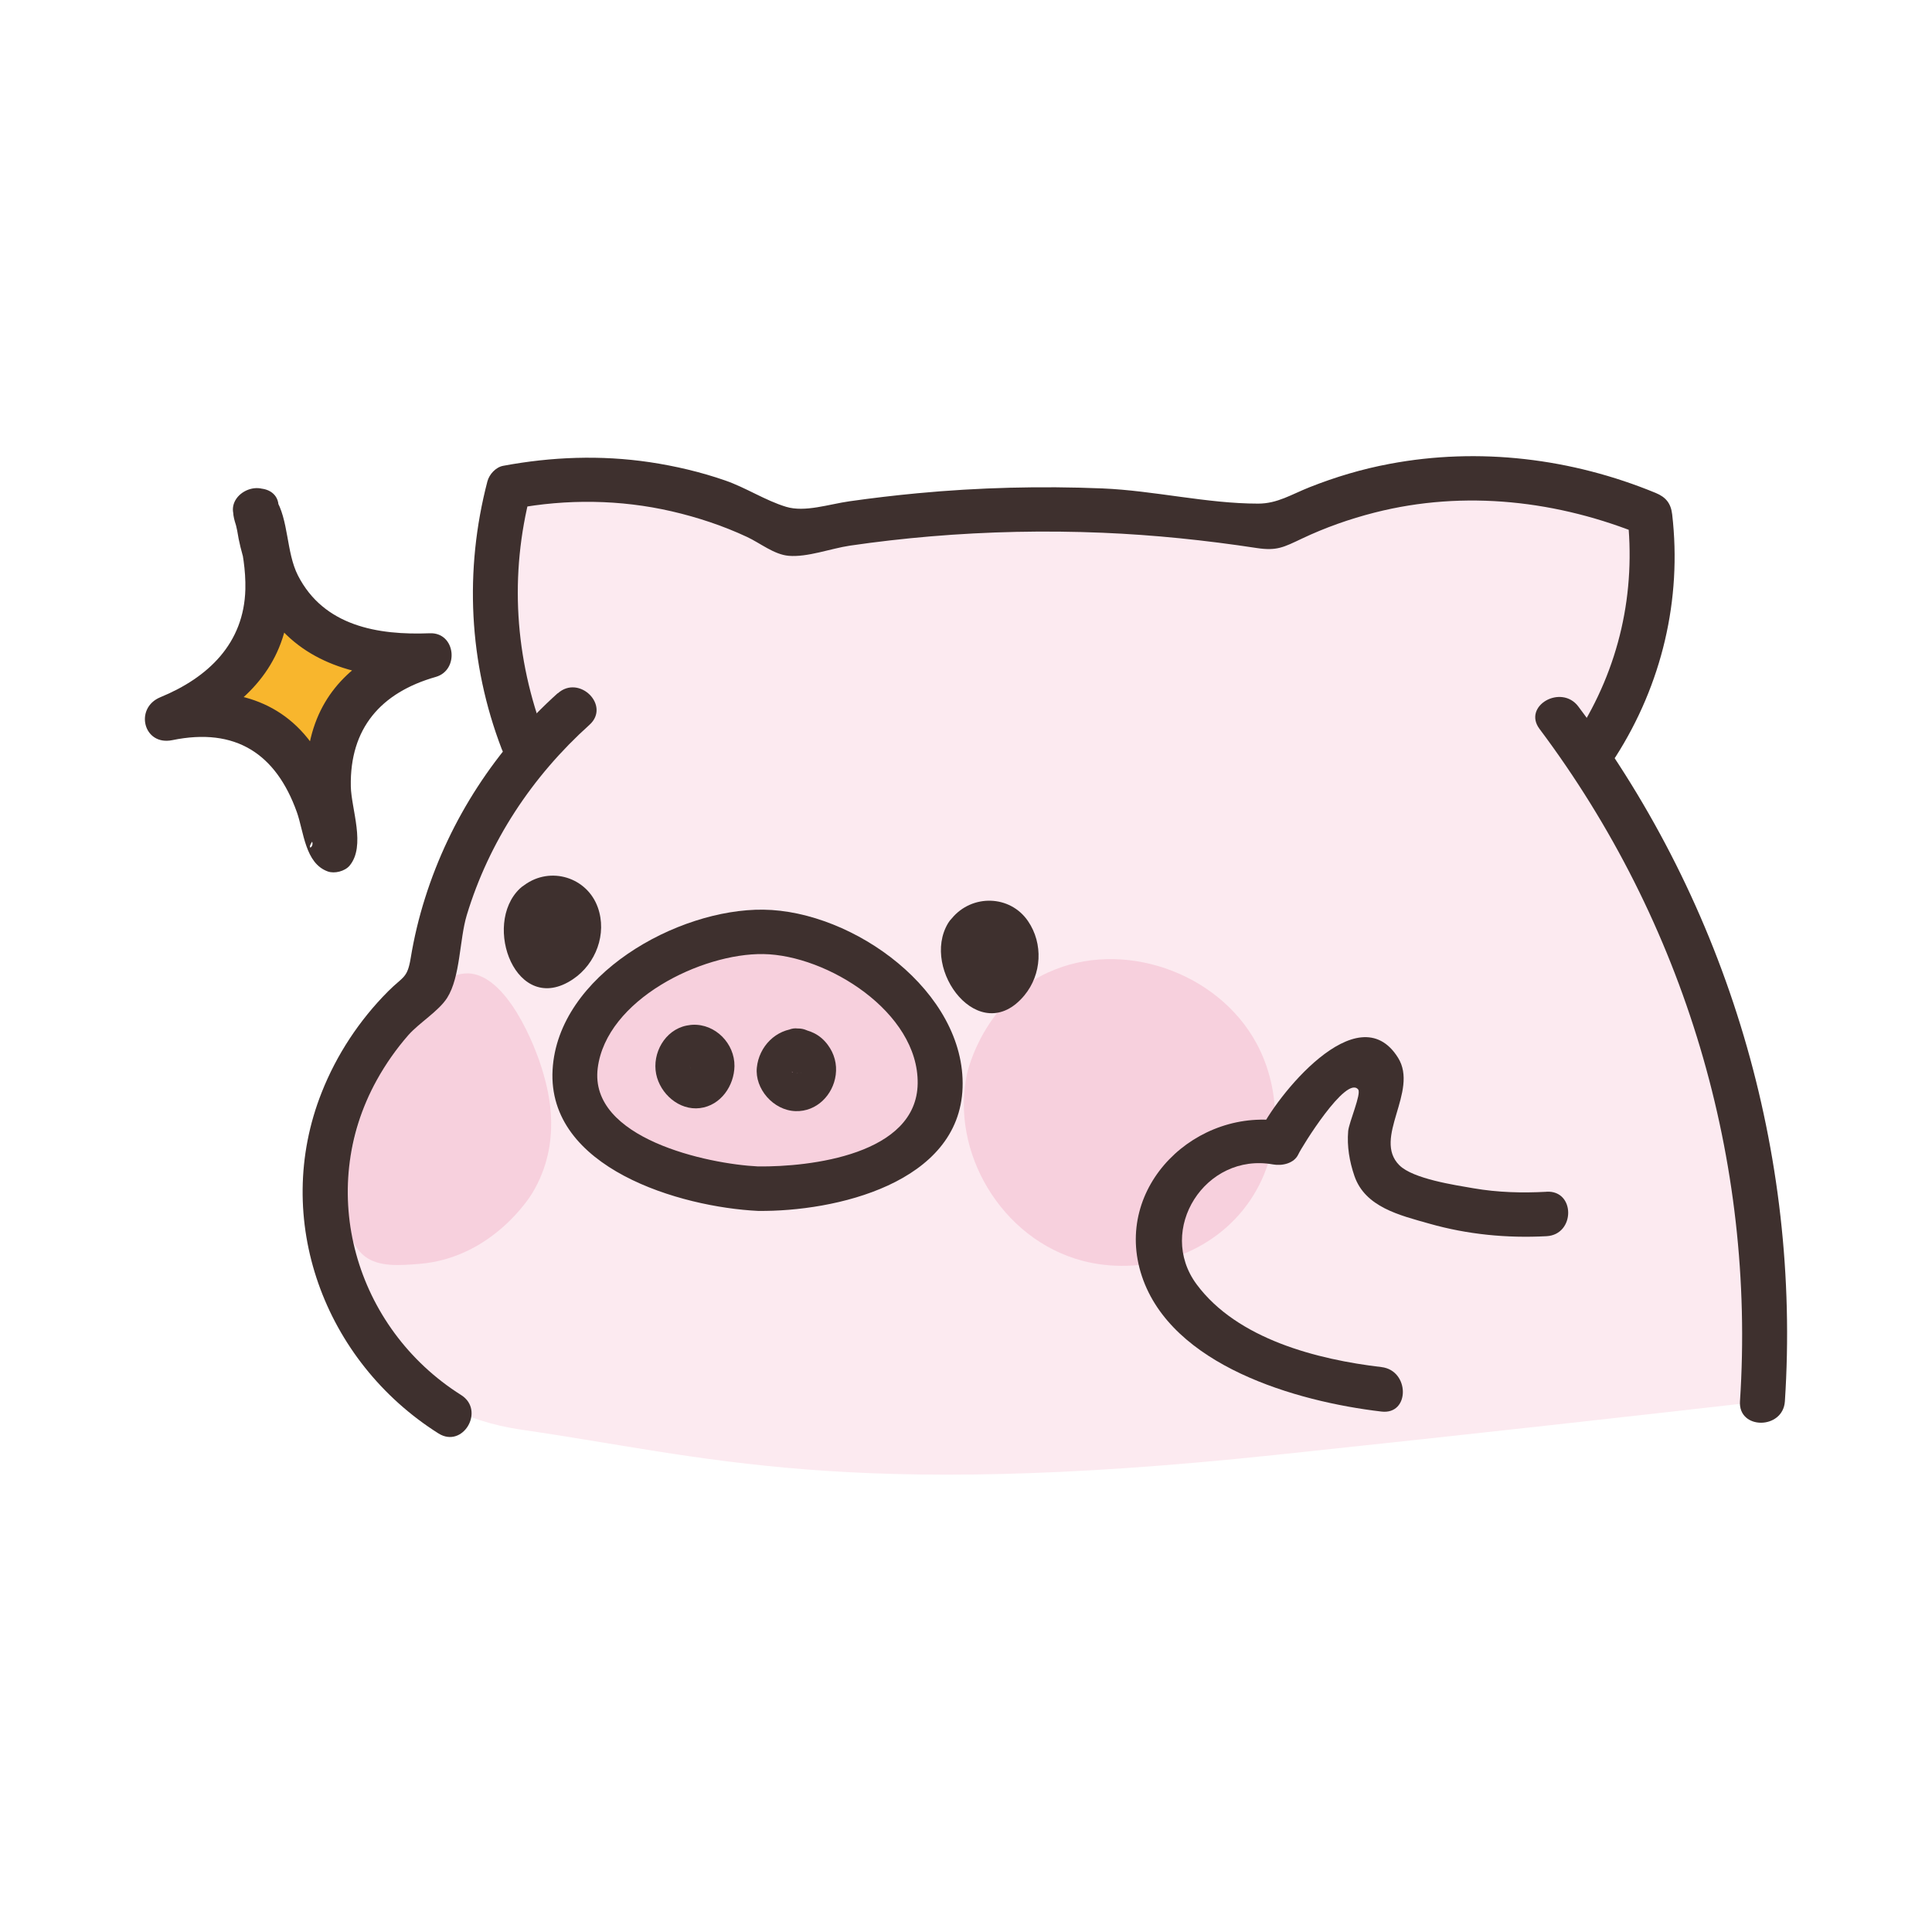
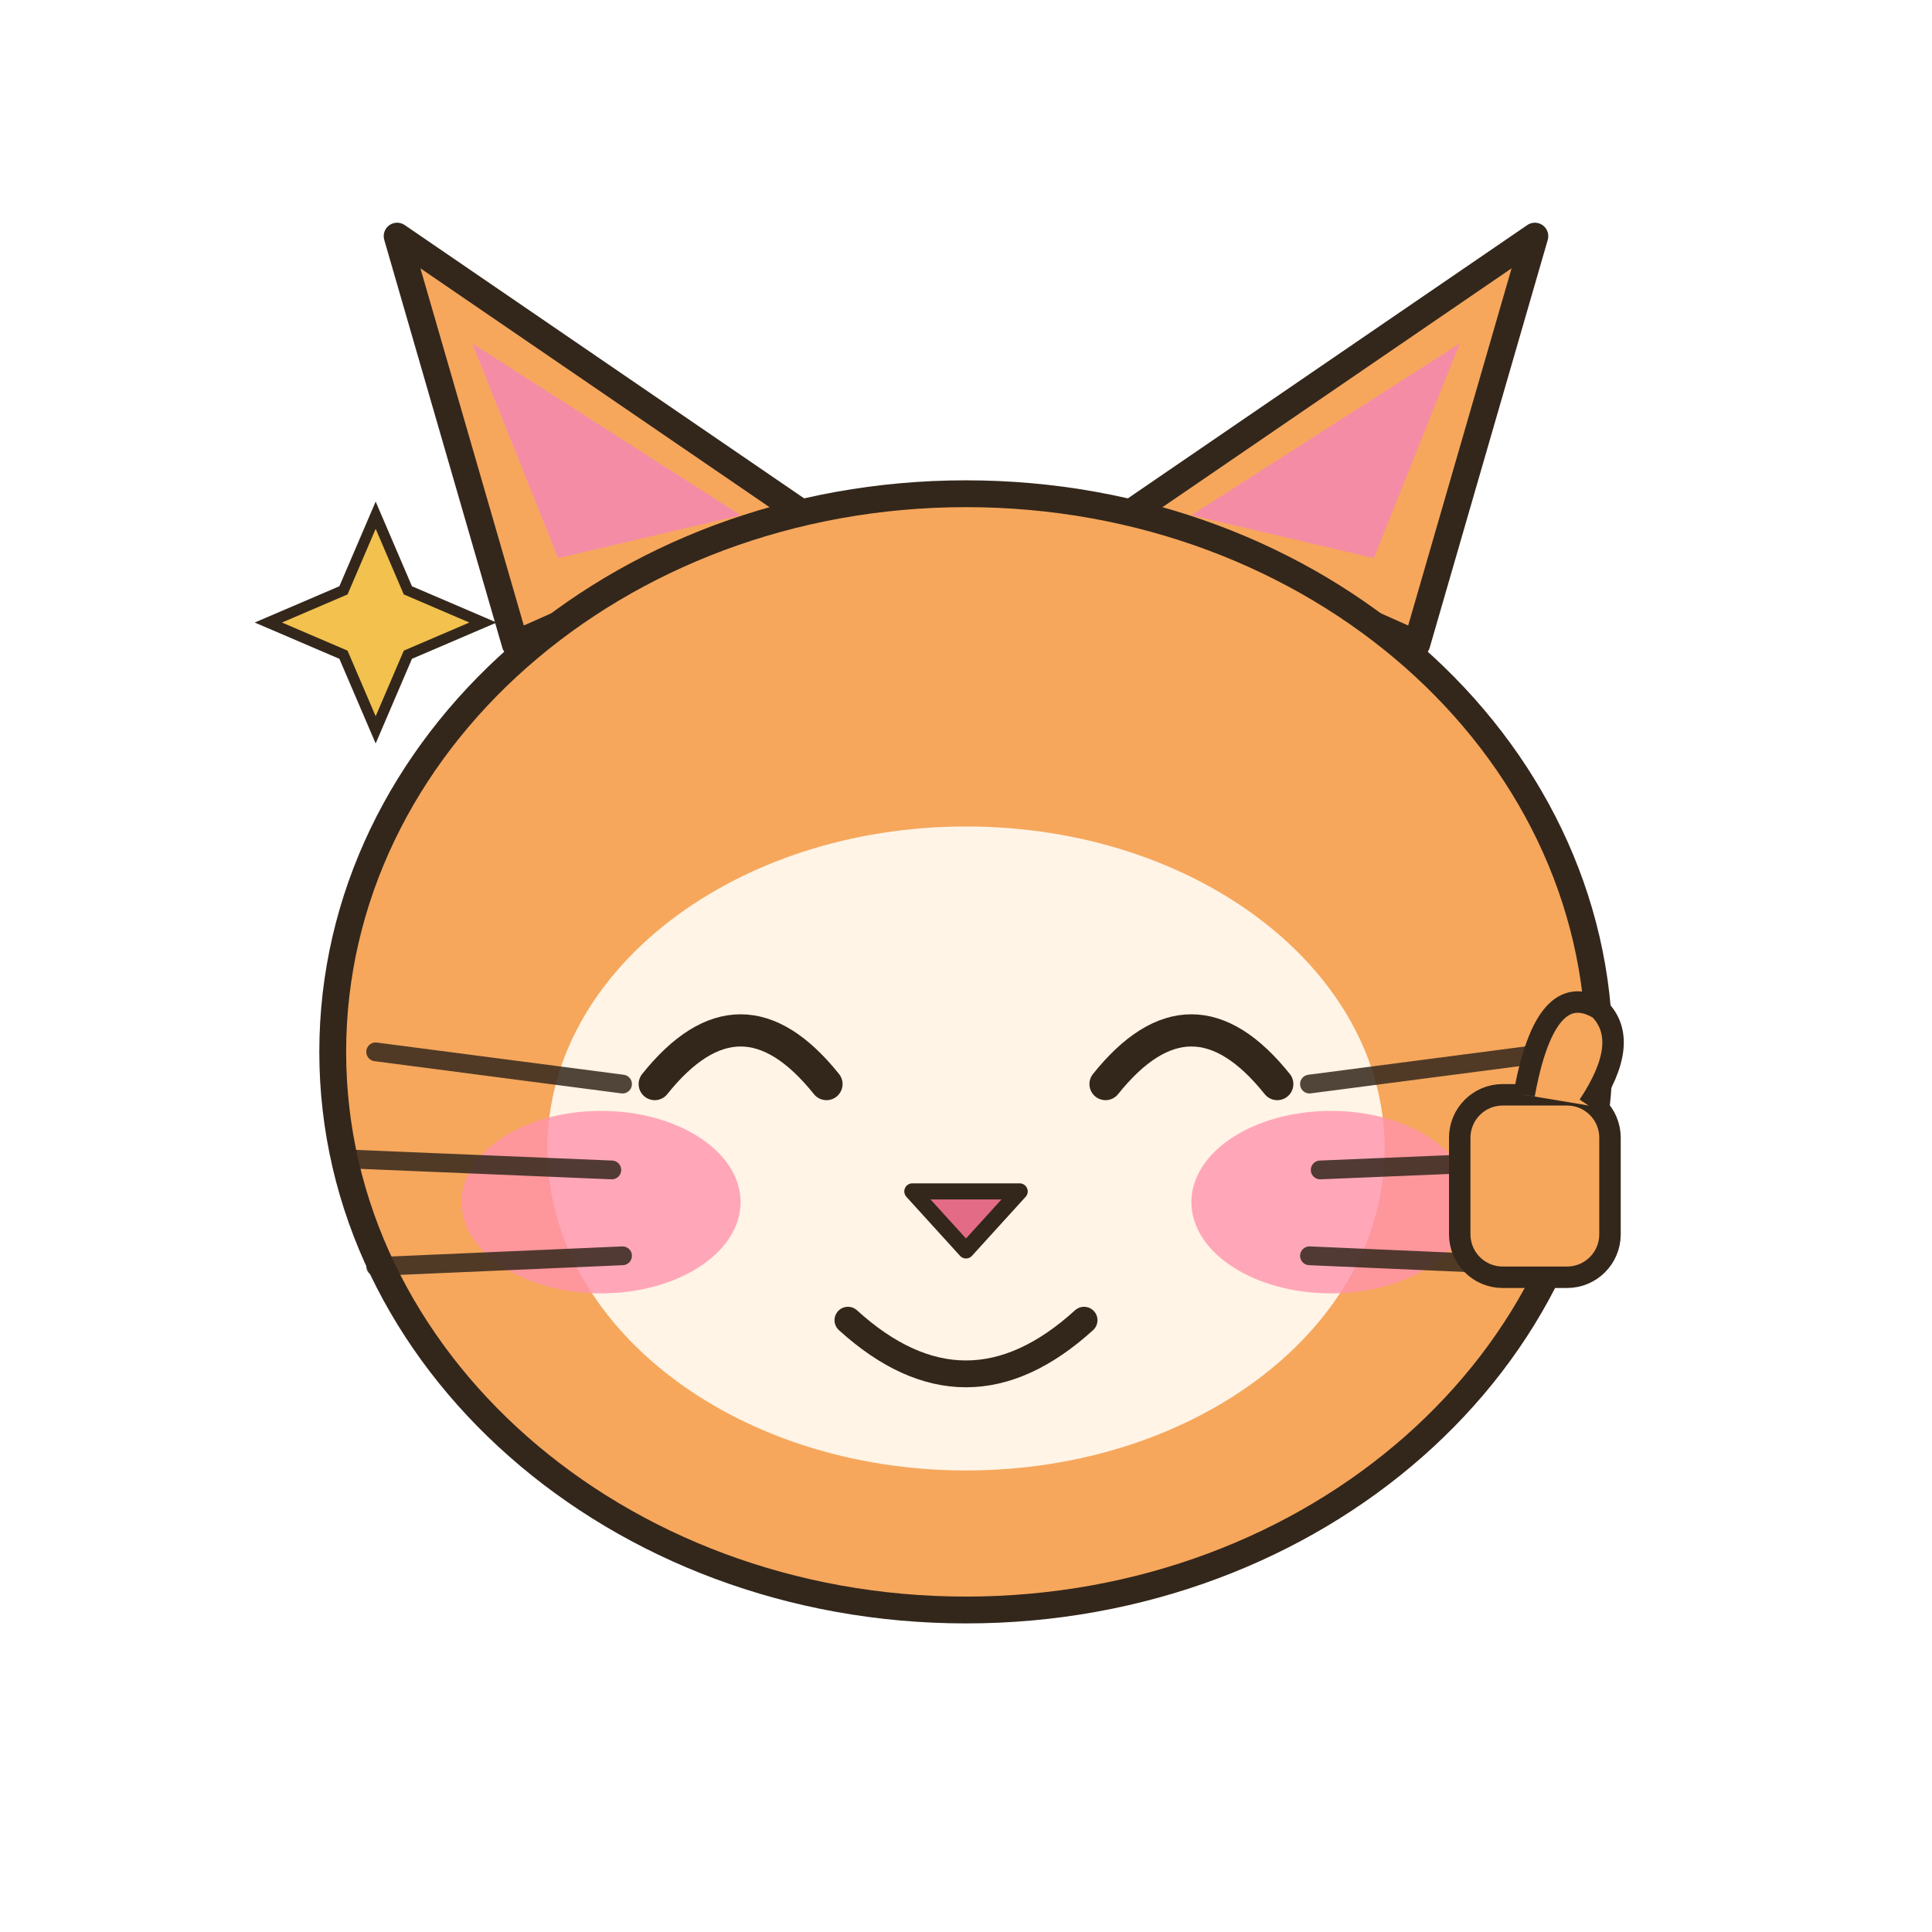
<svg xmlns="http://www.w3.org/2000/svg" width="360" height="360" viewBox="0 0 360 360" fill="none">
-   <path d="M97.096 266.394C76.205 263.396 60.474 246.947 59.023 227.79C57.838 212.113 66.359 196.727 80.779 188.288C81.016 181.851 82.285 171.189 88.031 159.559C92.033 151.465 96.9 145.54 100.722 141.604C97.444 137.598 90.764 128.289 88.937 114.671C87.626 104.892 89.356 96.881 90.75 92.226C96.789 90.873 105.226 89.671 115.225 90.431C129.492 91.508 140.454 96.066 146.953 99.409C159.239 97.019 174.231 95.072 191.37 94.92C210.476 94.74 227.072 96.826 240.321 99.409C247.057 96.329 258.004 92.309 272.048 91.329C287.611 90.251 300.079 93.386 307.401 95.817C307.777 101.328 307.708 109.173 305.588 118.262C303.496 127.184 300.163 134.159 297.429 138.91C305.058 151.673 313.732 169.089 319.994 190.815C328.166 219.13 329.129 243.894 328.389 261.118C306.146 263.659 274.949 267.167 237.532 271.117C157.273 279.598 131.751 271.38 97.082 266.394H97.096Z" fill="#FCEAF0" />
-   <path d="M195.373 181.175C208.97 174.932 226.905 181.023 234.143 194.434C238.787 203.053 239.247 215.083 232.386 224.461C225.078 234.433 212.22 237.693 201.719 234.93C186.49 230.925 177.02 214.475 180.214 200.014C180.381 199.227 183.38 186.672 195.373 181.161V181.175Z" fill="#F7D0DD" />
-   <path d="M87.222 181.368C94.307 181.603 99.662 194.393 101.28 200.152C102.172 203.343 104.864 212.873 99.202 222.292C98.742 223.066 91.629 234.433 78.102 235.51C74.406 235.8 70.599 236.104 67.977 234.102C56.946 225.621 73.82 180.94 87.222 181.382V181.368Z" fill="#F7D0DD" />
-   <path d="M101.545 137.322C95.924 122.64 94.906 107.102 98.881 91.867L95.952 94.768C105.617 92.958 115.574 93.069 125.169 95.279C129.994 96.397 134.722 97.958 139.213 100.058C141.639 101.19 144.233 103.331 146.953 103.566C150.453 103.87 154.832 102.199 158.36 101.674C163.353 100.942 168.36 100.375 173.38 99.947C184.035 99.049 194.745 98.828 205.428 99.27C215.065 99.671 224.646 100.665 234.171 102.116C237.922 102.682 239.177 101.978 242.594 100.362C246.931 98.304 251.478 96.701 256.135 95.514C272.926 91.232 290.415 93.276 306.285 99.823L303.217 95.831C304.904 110.375 301.725 124.477 293.817 136.839C290.931 141.355 298.169 145.512 301.041 141.024C309.66 127.543 313.425 111.701 311.585 95.845C311.348 93.787 310.399 92.627 308.516 91.853C292.883 85.403 275.604 83.29 258.911 86.439C253.82 87.392 248.856 88.87 244.044 90.776C240.586 92.144 238.034 93.842 234.436 93.842C224.897 93.842 215.037 91.412 205.428 91.011C193.937 90.541 182.417 90.831 170.968 91.909C166.742 92.309 162.53 92.806 158.333 93.4C154.428 93.953 149.993 95.5 146.478 94.436C142.643 93.276 138.976 90.859 135.14 89.533C130.566 87.945 125.852 86.84 121.069 86.121C111.934 84.768 102.8 85.113 93.749 86.798C92.368 87.061 91.169 88.387 90.82 89.699C86.497 106.273 87.348 123.538 93.484 139.56C95.38 144.504 103.469 142.363 101.559 137.35L101.545 137.322Z" fill="#3E302E" />
-   <path d="M286.873 135.83C313.914 171.907 327.162 216.27 324.22 261.118C323.871 266.449 332.239 266.421 332.587 261.118C335.614 214.986 321.919 168.758 294.097 131.645C290.917 127.405 283.651 131.535 286.873 135.83Z" fill="#3E302E" />
-   <path d="M141.249 221.491C152.824 221.823 171.539 217.583 174.733 205.635C178.122 192.942 162.712 176.299 146.2 173.937C126.48 171.12 105.477 188.688 107.207 202.044C108.713 213.66 127.317 221.105 141.249 221.491Z" fill="#F7D0DD" />
-   <path d="M141.249 225.635C155.613 225.801 178.763 220.497 179.363 202.652C179.963 184.807 159.072 169.711 142.239 169.504C126.243 169.31 103.971 181.686 102.967 199.323C101.921 217.693 126.801 224.931 141.249 225.635C146.632 225.897 146.618 217.61 141.249 217.348C131.863 216.892 109.731 212.155 111.376 199.033C112.98 186.271 130.747 177.597 142.239 177.777C154.135 177.956 171.163 188.605 170.995 201.879C170.828 215.152 150.969 217.458 141.249 217.348C135.866 217.293 135.866 225.58 141.249 225.635Z" fill="#3E302E" />
-   <path d="M129.004 199.268C129.939 199.227 128.907 198.978 128.614 199.02C128.335 199.061 128.656 198.702 128.767 199.144C128.739 199.033 128.53 198.785 128.474 198.66C128.209 198.163 128.711 198.426 128.474 198.688L128.53 198.343L128.432 198.716C128.725 198.384 128.586 198.591 128.391 198.771C128.711 198.481 128.628 198.619 128.363 198.771C128.669 198.578 128.893 198.37 129.297 198.329C129.562 198.246 129.827 198.287 130.078 198.426C130.678 198.633 130.803 198.647 130.469 198.481C130.301 198.481 130.469 198.619 130.413 198.426C130.273 197.997 130.469 198.522 130.496 198.605C130.566 198.923 130.566 198.163 130.427 198.495C130.413 198.536 130.329 199.323 130.399 198.84C130.441 198.536 130.106 199.006 130.385 198.826C130.734 198.591 130.259 198.923 130.162 198.992C129.994 199.144 129.283 199.282 130.134 199.102C132.351 198.647 133.634 196.064 133.062 194.006C132.435 191.727 130.134 190.65 127.916 191.105C123.872 191.934 121.487 196.271 122.268 200.138C123.007 203.798 126.536 206.961 130.427 206.478C134.318 205.994 136.8 202.293 136.856 198.66C136.912 194.475 133.327 190.746 129.032 190.953C126.773 191.064 124.848 192.777 124.848 195.097C124.848 197.265 126.759 199.351 129.032 199.241L129.004 199.268Z" fill="#3E302E" />
-   <path d="M148.626 199.945C148.194 199.89 147.817 199.627 147.455 199.531C147.873 199.641 147.58 200 147.566 199.669C147.566 199.489 147.469 199.254 147.441 199.075C147.511 199.613 147.343 199.268 147.525 199.006C147.134 199.6 147.678 199.006 147.608 199.006L147.441 199.31L147.678 199.019L147.441 199.254L147.734 199.006C148.041 198.909 148.264 198.757 148.612 198.799C148.822 198.826 148.961 198.95 149.142 199.006C149.365 199.061 148.989 198.688 149.073 198.909C149.128 199.061 149.254 199.337 149.324 199.489C149.519 199.89 149.407 199.061 149.351 199.489C149.351 199.572 149.184 200.276 149.282 199.821C149.393 199.296 149.254 200.249 149.282 199.765C149.463 199.6 149.449 199.586 149.282 199.738C149.087 199.876 149.1 199.876 149.282 199.752C149.672 199.558 148.738 199.931 148.64 199.931C150.899 199.876 152.824 198.066 152.824 195.788C152.824 193.509 150.913 191.589 148.64 191.644C144.568 191.741 141.43 195 141.026 198.923C140.621 202.845 144.066 206.906 148.236 207.044C152.183 207.168 155.237 204.019 155.725 200.29C155.99 198.274 155.46 196.326 154.247 194.696C152.824 192.777 150.983 191.948 148.64 191.644C146.297 191.34 144.456 193.757 144.456 195.788C144.456 198.274 146.395 199.641 148.64 199.931L148.626 199.945Z" fill="#3E302E" />
-   <path d="M103.901 129.187C92.438 139.504 83.847 152.639 79.217 167.294C78.046 170.981 77.153 174.724 76.525 178.537C75.898 182.349 75.117 181.907 72.314 184.724C66.959 190.097 62.719 196.533 59.944 203.55C50.572 227.168 60.39 253.645 81.7 267.098C86.26 269.971 90.457 262.803 85.925 259.944C66.136 247.458 58.786 221.878 70.208 201.257C71.868 198.26 73.834 195.456 76.093 192.873C78.088 190.608 81.741 188.412 83.317 185.94C85.8 182.031 85.604 175.07 86.971 170.539C91.127 156.797 99.16 144.67 109.842 135.057C113.831 131.466 107.904 125.61 103.929 129.201L103.901 129.187Z" fill="#3E302E" />
-   <path fill-rule="evenodd" clip-rule="evenodd" d="M177.359 171.122C181.119 166.576 188.214 166.741 191.552 171.631C194.425 175.829 194.118 181.561 190.883 185.47C182.613 195.442 171.428 180.677 176.672 172.004C176.878 171.662 177.109 171.37 177.359 171.122Z" fill="#3E302E" />
-   <path fill-rule="evenodd" clip-rule="evenodd" d="M97.624 164.982C97.652 164.96 97.681 164.939 97.71 164.918C102.591 161.341 109.396 163.482 111.39 169.075C113.148 173.992 111.042 179.6 106.746 182.473C96.217 189.531 89.76 172.321 96.873 165.567C97.116 165.336 97.368 165.141 97.624 164.982Z" fill="#3E302E" />
-   <path d="M288.155 222.071C283.609 222.32 279.09 222.196 274.586 221.422C271.169 220.828 263.318 219.682 260.751 217.127C255.689 212.086 264.433 203.37 260.5 197.086C252.97 185.056 237.531 204.669 234.7 210.911L239.428 209.005C223.014 206.036 207.213 221.132 212.777 237.803C218.342 254.474 241.492 261.159 257.418 263.024C262.76 263.659 262.704 255.358 257.418 254.736C245.439 253.328 230.558 249.529 222.986 239.336C215.413 229.143 224.59 214.696 237.211 216.975C238.884 217.279 241.143 216.809 241.938 215.069C242.524 213.771 250.836 200.304 253.067 202.997C253.723 203.785 251.352 209.144 251.212 210.773C250.975 213.605 251.45 216.409 252.37 219.102C254.364 224.931 260.779 226.436 266.344 228.011C273.428 230.027 280.834 230.745 288.183 230.345C293.538 230.055 293.566 221.768 288.183 222.058L288.155 222.071Z" fill="#3E302E" />
-   <path d="M47.657 94.961C47.211 95.058 52.803 108.787 47.811 119.822C44.282 127.612 36.542 131.728 30.978 133.924C35.873 132.819 43.139 132.018 49.178 135.734C59.609 142.156 60.85 158.661 62.133 158.385C63.402 158.109 57.81 142.888 64.42 132.336C68.325 126.107 75.27 123.413 80.054 122.143C72.872 122.53 62.858 121.853 56.22 115.334C48.48 107.723 48.062 94.878 47.657 94.961Z" fill="#F8B62D" />
-   <path d="M43.474 94.961C43.306 96.301 44.073 98 44.38 99.27C45.203 102.723 45.803 106.232 45.719 109.795C45.468 119.891 38.802 126.245 29.876 129.919C25.009 131.922 26.697 139.021 32.108 137.916C43.934 135.485 51.437 140.485 55.314 151.327C56.611 154.96 56.834 160.844 61.059 162.377C62.329 162.846 64.253 162.349 65.132 161.313C68.214 157.639 65.453 150.761 65.369 146.535C65.16 135.72 70.961 129.049 81.198 126.134C85.632 124.878 84.921 117.806 80.082 117.999C70.375 118.386 60.334 116.646 55.523 107.24C53.306 102.903 53.822 96.784 51.297 92.876C48.41 88.4 41.159 92.544 44.073 97.061C43.404 96.025 44.115 98.304 44.199 98.884C44.506 100.9 45.022 102.931 45.635 104.878C46.988 109.201 48.982 113.441 52.009 116.867C59.037 124.85 69.901 126.701 80.096 126.286L78.98 118.151C70.306 120.624 62.524 125.361 59.037 133.966C57.21 138.496 56.792 143.496 57.071 148.33C57.182 150.319 57.447 152.28 57.726 154.242C57.81 154.863 57.768 156.092 58.075 156.645C58.884 158.04 56.192 159.034 59.205 155.443L63.277 154.38C66.052 155.402 65.313 156.893 64.825 153.8C64.588 152.239 63.904 150.595 63.374 149.117C61.924 144.988 60.083 140.996 57.322 137.557C50.474 129.035 40.113 127.819 29.876 129.919L32.108 137.916C41.089 134.214 49.498 128.538 52.636 118.938C54.198 114.187 54.338 109.063 53.766 104.146C53.515 101.978 53.11 99.823 52.622 97.696C52.441 96.909 51.981 94.022 51.869 94.961C52.525 89.685 44.143 89.726 43.502 94.961H43.474Z" fill="#3E302E" />
+   <path d="M96 120 L74 44 L150 96 Z" fill="#F6A75C" stroke="#33271C" stroke-width="5" stroke-linejoin="round" />
+   <path d="M264 120 L286 44 L210 96 Z" fill="#F6A75C" stroke="#33271C" stroke-width="5" stroke-linejoin="round" />
+   <path d="M104 104 L88 64 L138 96 Z" fill="#F58CA6" />
+   <path d="M256 104 L272 64 L222 96 Z" fill="#F58CA6" />
+   <ellipse cx="180" cy="196" rx="118" ry="104" fill="#F6A75C" stroke="#33271C" stroke-width="5" />
+   <ellipse cx="180" cy="214" rx="78" ry="60" fill="#FFF4E6" />
+   <ellipse cx="112" cy="224" rx="26" ry="17" fill="#FF93AC" opacity="0.8" />
+   <ellipse cx="248" cy="224" rx="26" ry="17" fill="#FF93AC" opacity="0.8" />
+   <g stroke="#33271C" stroke-width="3.5" stroke-linecap="round" fill="none" opacity="0.85">
+     <path d="M70 196 L116 202" />
+     <path d="M66 216 L114 218" />
+     <path d="M70 236 L116 234" />
+     <path d="M290 196 L244 202" />
+     <path d="M294 216 L246 218" />
+     <path d="M290 236 L244 234" />
+   </g>
+   <path d="M122 202 Q138 182 154 202" stroke="#33271C" stroke-width="6" fill="none" stroke-linecap="round" />
+   <path d="M206 202 Q222 182 238 202" stroke="#33271C" stroke-width="6" fill="none" stroke-linecap="round" />
+   <path d="M170 222 h20 l-10 11 Z" fill="#E36B86" stroke="#33271C" stroke-width="3" stroke-linejoin="round" />
+   <path d="M158 246 q22 20 44 0" stroke="#33271C" stroke-width="5" fill="none" stroke-linecap="round" />
+   <g transform="translate(286,206)">
+     <rect x="-14" y="-2" width="28" height="34" rx="8" fill="#F6A75C" stroke="#33271C" stroke-width="4" />
+     <path d="M-2 -2 q4 -22 14 -16 q6 6 -2 18" fill="#F6A75C" stroke="#33271C" stroke-width="4" stroke-linejoin="round" />
+   </g>
+   <g fill="#F2C14E" stroke="#33271C" stroke-width="2">
+     <path d="M70 96 l6 14 14 6 -14 6 -6 14 -6 -14 -14 -6 14 -6Z" />
+   </g>
</svg>
